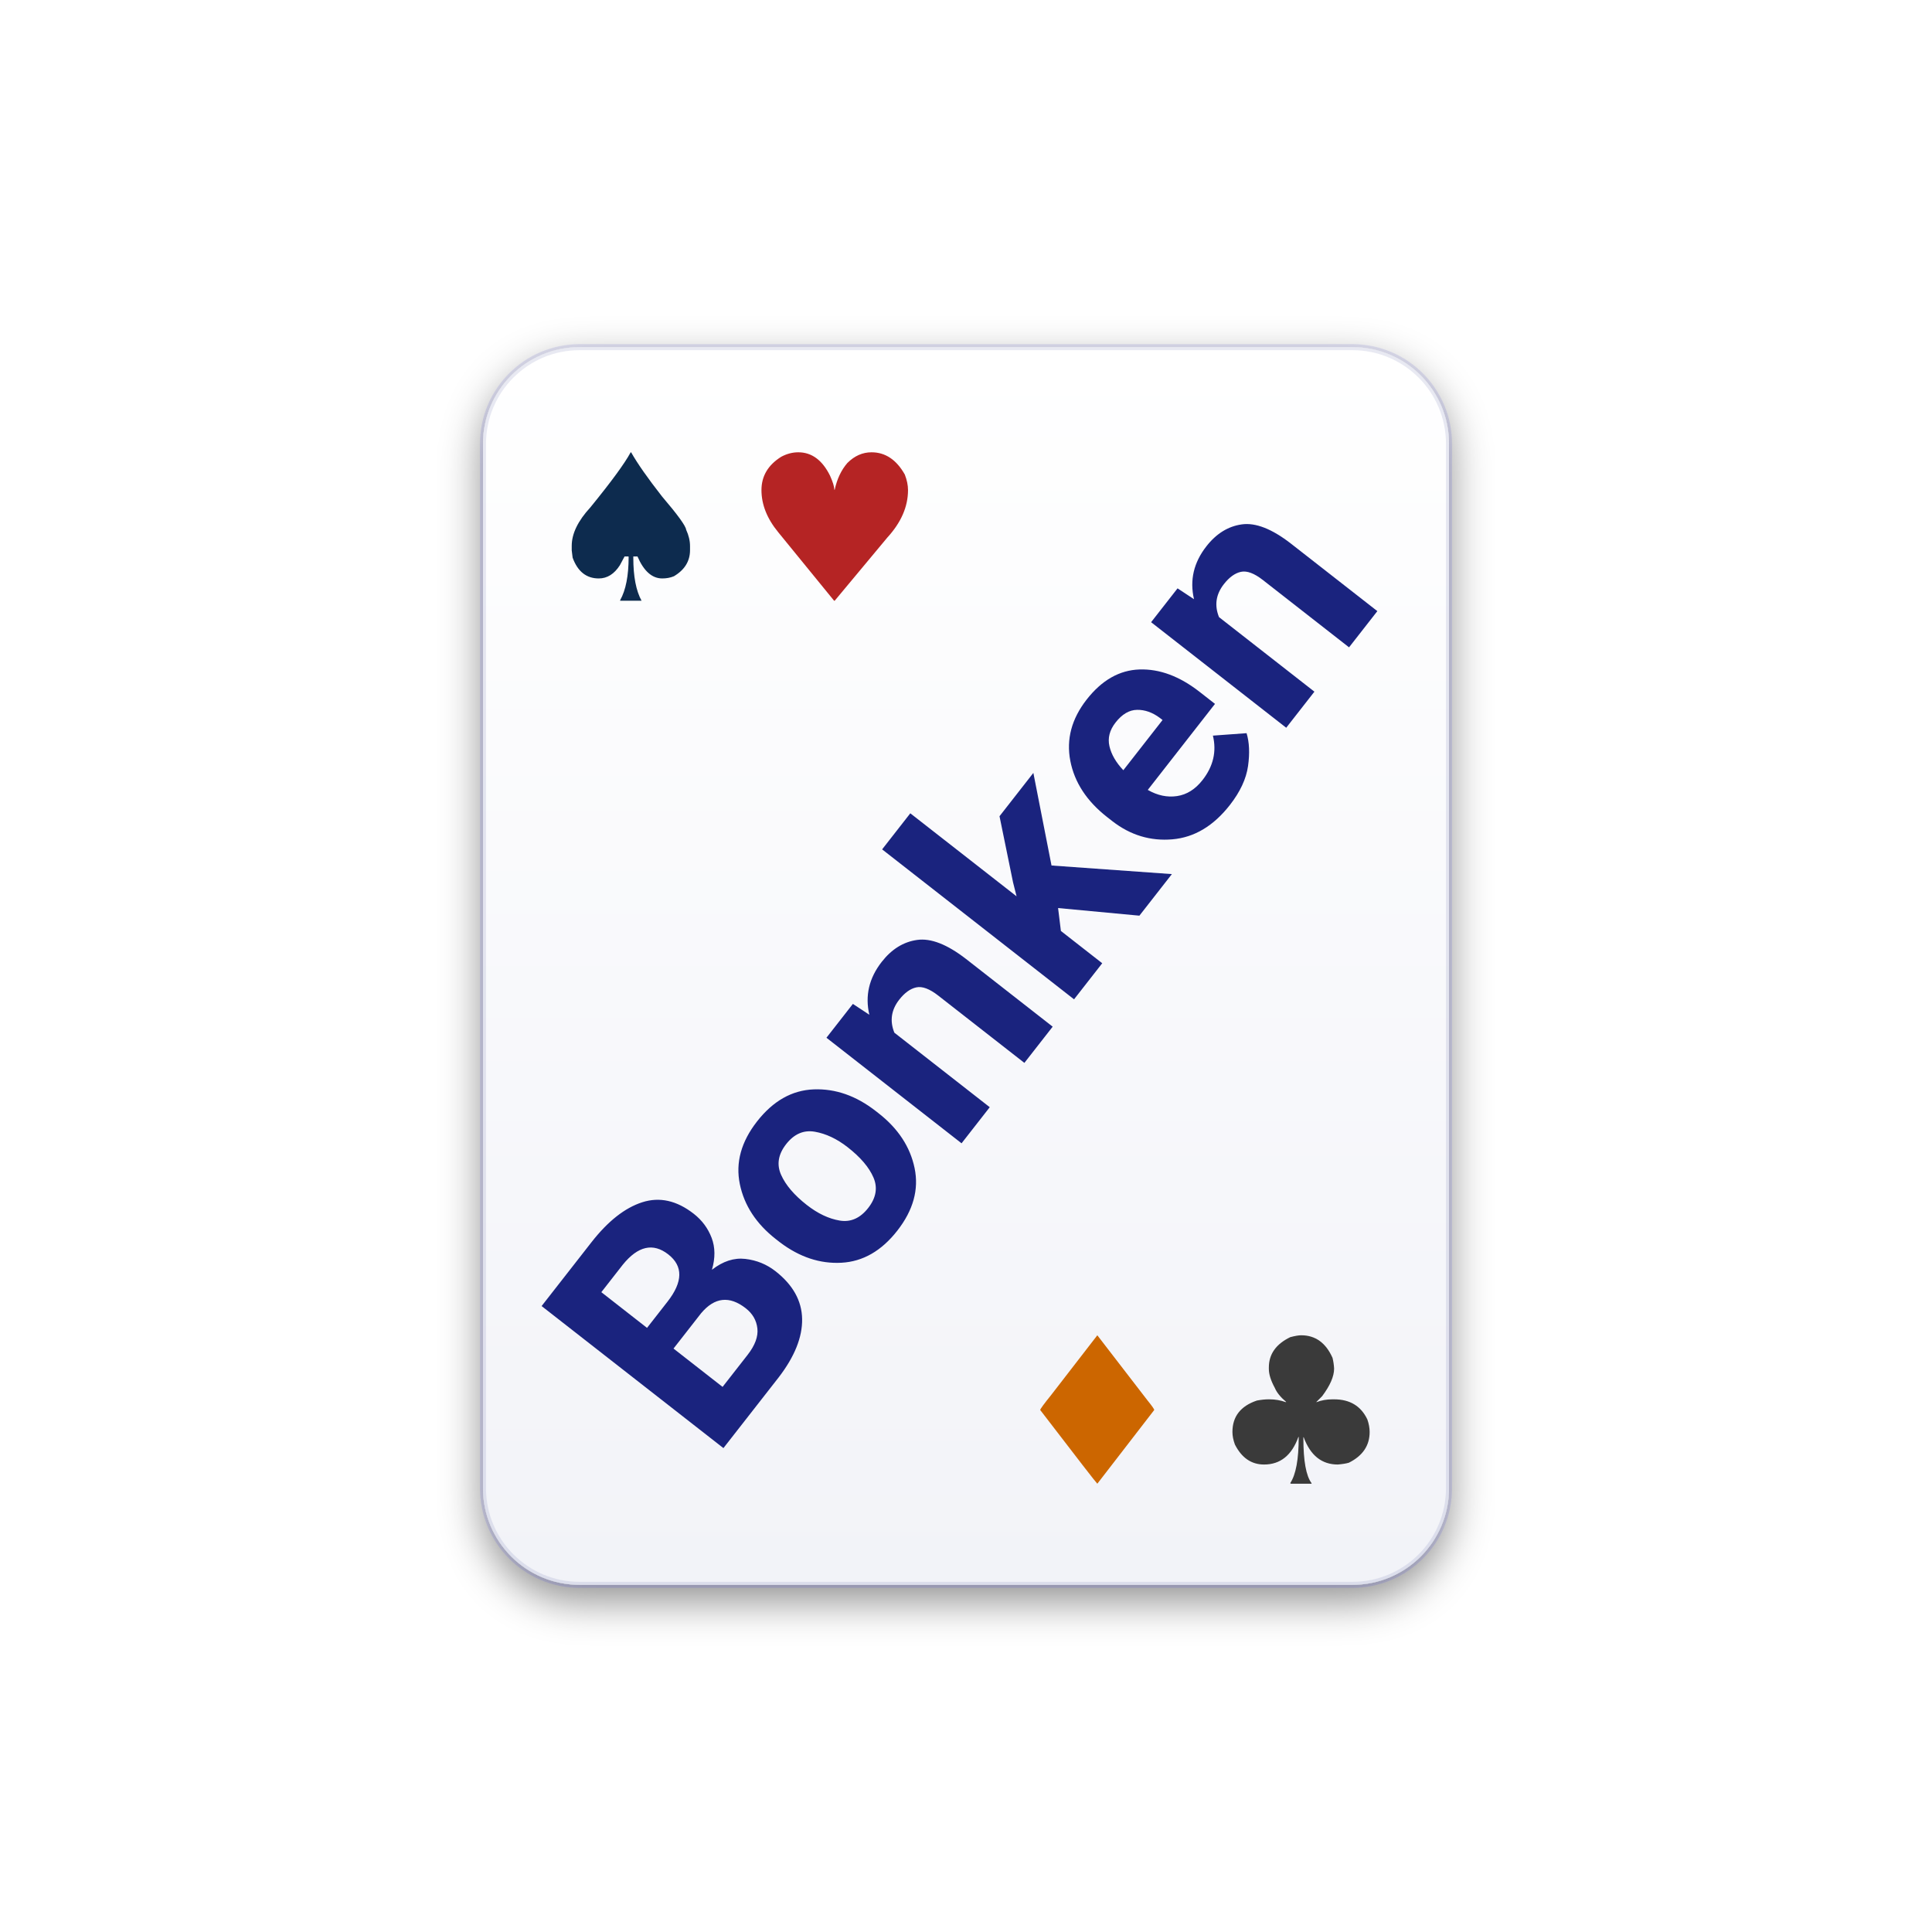
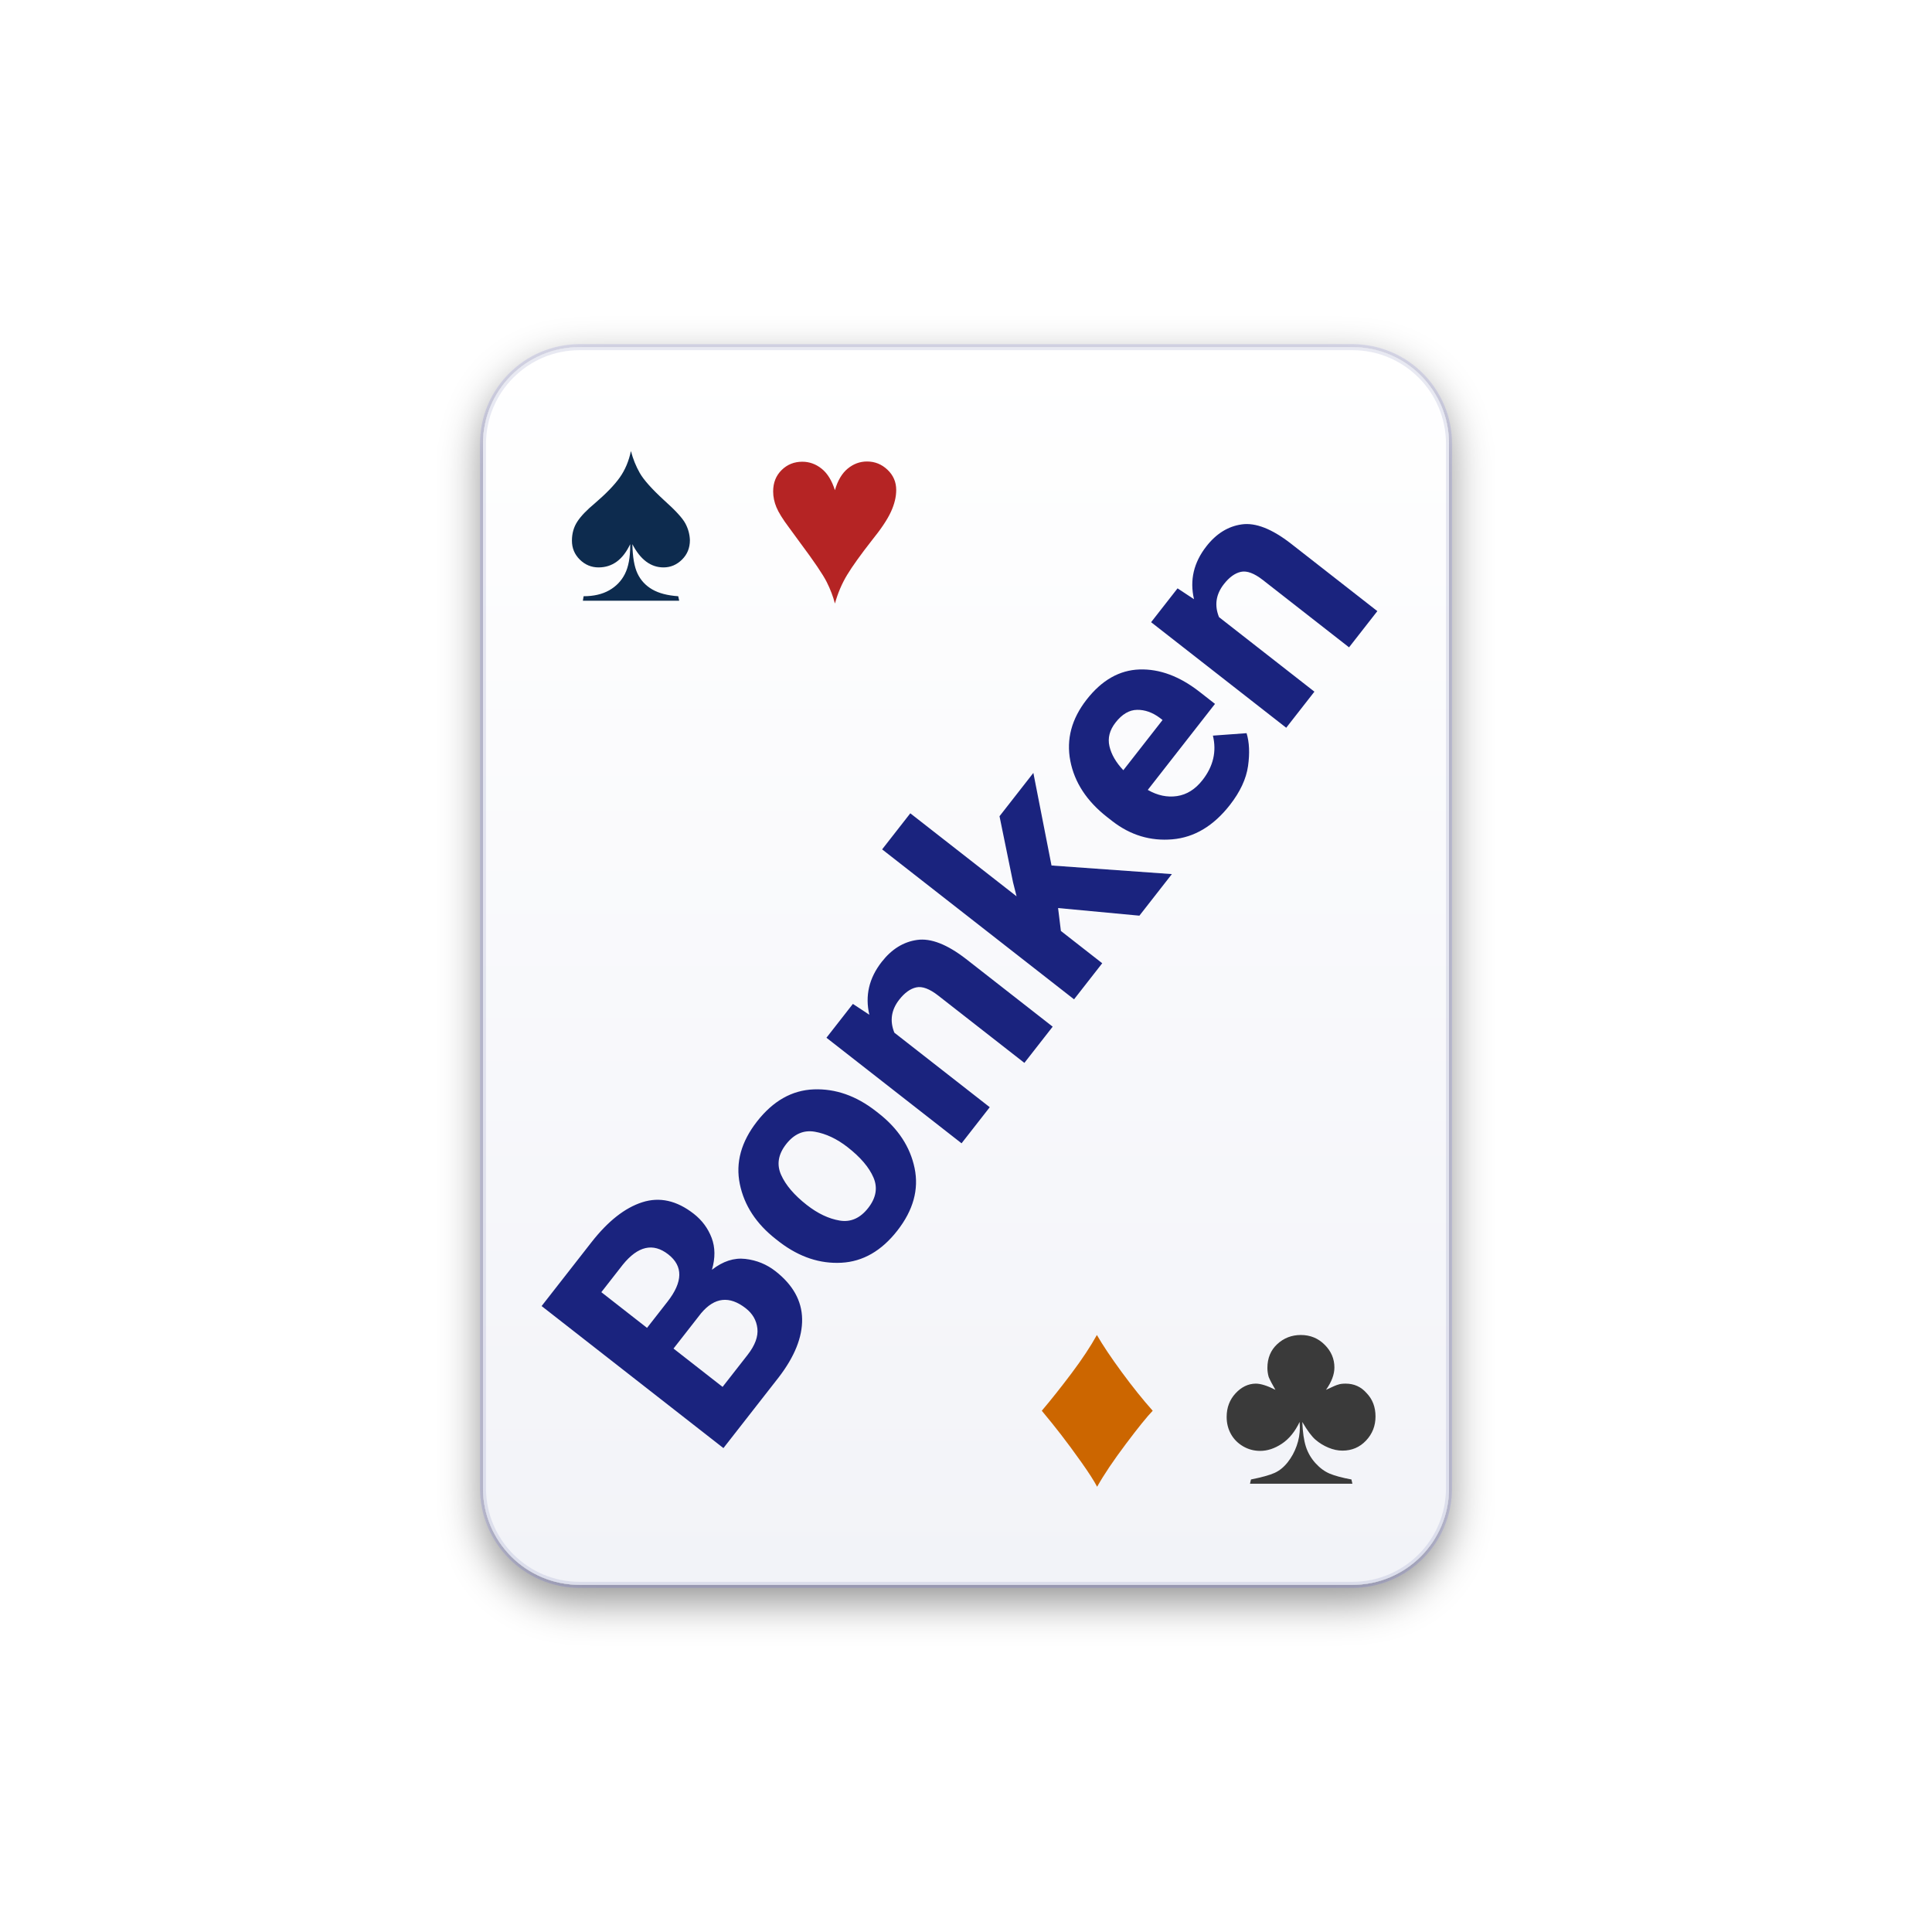
<svg xmlns="http://www.w3.org/2000/svg" viewBox="-128 -128 1280 1280">
  <defs>
    <linearGradient id="card" x1="0" y1="0" x2="0" y2="1">
      <stop offset="0%" stop-color="#FFFFFF" />
      <stop offset="100%" stop-color="#F2F3F8" />
    </linearGradient>
    <filter id="cardShadow" x="-20%" y="-20%" width="140%" height="140%">
      <feGaussianBlur in="SourceAlpha" stdDeviation="14" />
      <feOffset dx="0" dy="10" />
      <feComponentTransfer>
        <feFuncA type="linear" slope="0.45" />
      </feComponentTransfer>
      <feMerge>
        <feMergeNode />
        <feMergeNode in="SourceGraphic" />
      </feMerge>
    </filter>
  </defs>
  <g filter="url(#cardShadow)">
    <rect x="192" y="102" width="640" height="820" rx="64" ry="64" fill="url(#card)" />
    <rect x="192" y="102" width="640" height="820" rx="64" ry="64" fill="none" stroke="#1A237E" stroke-opacity="0.10" stroke-width="4" />
  </g>
-   <g font-family="DejaVu Sans" text-anchor="middle" font-size="135">
+   <g font-family="Arimo" text-anchor="middle" font-size="165">
    <text x="290" y="270" fill="#0D2B4E">♠</text>
    <text x="425" y="270" fill="#B52424">♥</text>
  </g>
-   <g font-family="DejaVu Sans" text-anchor="middle" font-size="135">
+   <g font-family="Arimo" text-anchor="middle" font-size="165">
    <text x="599" y="855" fill="#CC6600">♦</text>
    <text x="734" y="855" fill="#3A3A3A">♣</text>
  </g>
  <g transform="rotate(-52 512 512)" font-family="Roboto" font-weight="700" font-size="215" text-anchor="middle">
    <text x="512" y="582">
      <tspan fill="#1A237E">Bonken</tspan>
    </text>
  </g>
</svg>
